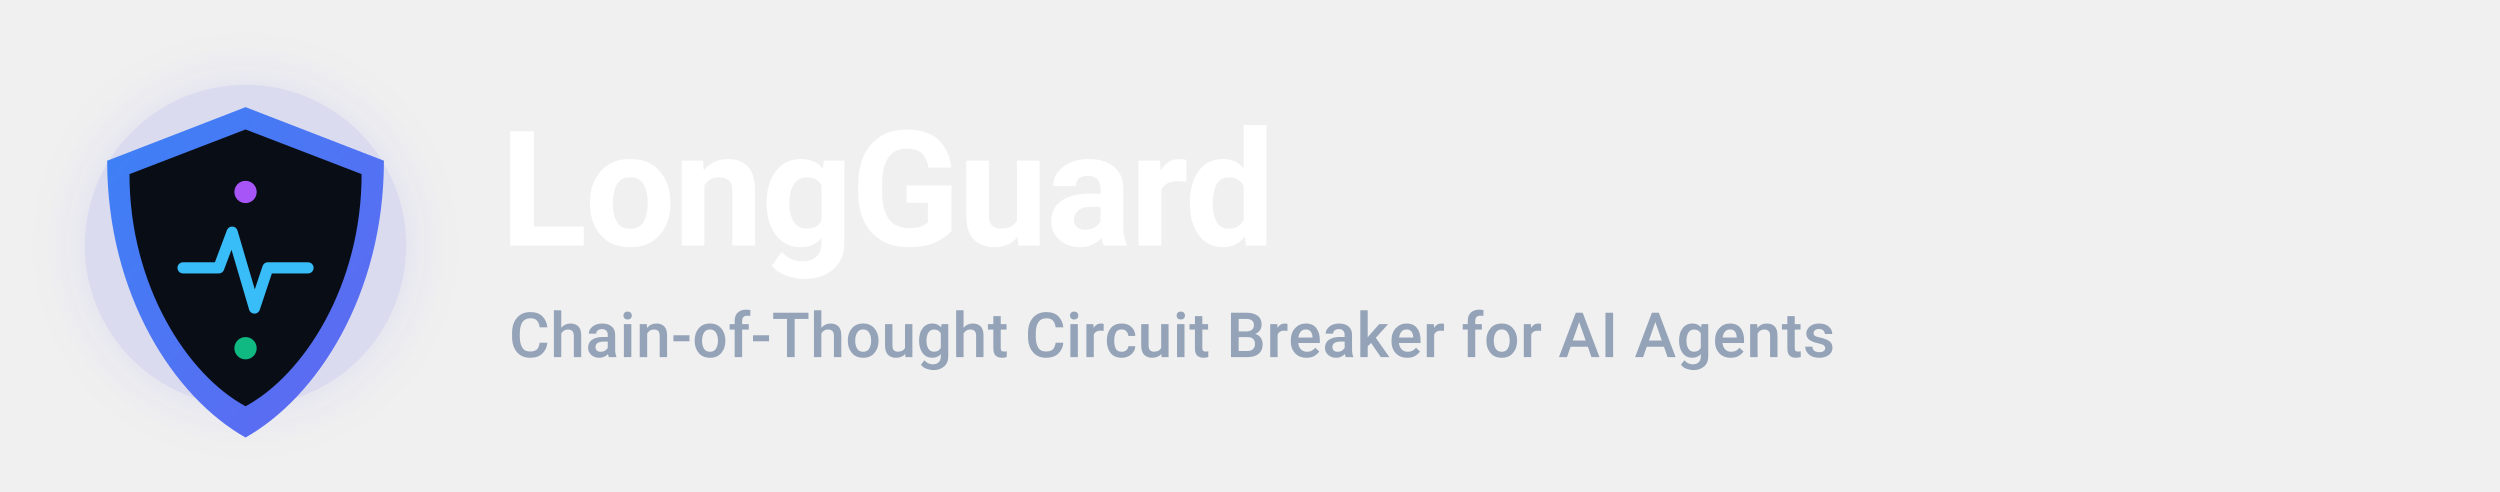
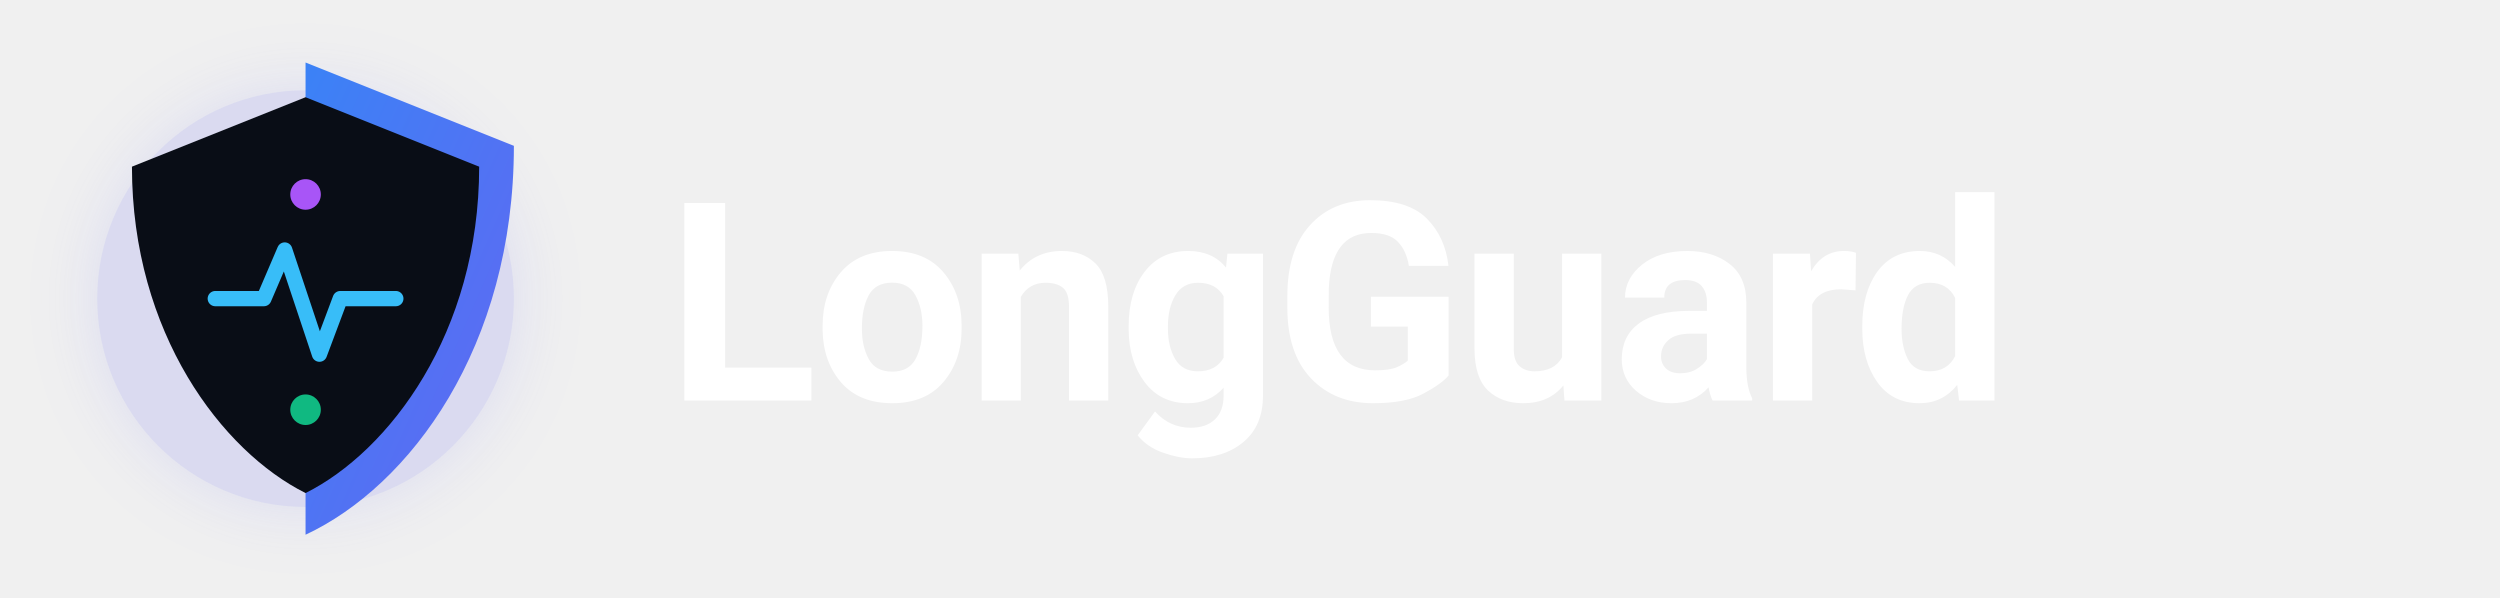
- <svg xmlns="http://www.w3.org/2000/svg" viewBox="0 0 560 110" width="100%" height="100%" style="background: transparent; font-family: -apple-system, BlinkMacSystemFont, 'Segoe UI', Roboto, Helvetica, Arial, sans-serif;">
+ <svg xmlns="http://www.w3.org/2000/svg" viewBox="0 0 360 86" width="100%" height="100%" style="background: transparent; font-family: -apple-system, BlinkMacSystemFont, 'Segoe UI', Roboto, Helvetica, Arial, sans-serif;">
  <defs>
    <linearGradient id="shieldGrad" x1="0%" y1="0%" x2="100%" y2="100%">
      <stop offset="0%" stop-color="#3b82f6" />
      <stop offset="100%" stop-color="#6366f1" />
    </linearGradient>
    <filter id="softGlow" x="-20%" y="-20%" width="140%" height="140%">
-       <feGaussianBlur stdDeviation="6" result="blur" />
+       <feGaussianBlur stdDeviation="5" result="blur" />
      <feComposite in="SourceGraphic" in2="blur" operator="over" />
    </filter>
  </defs>
-   <g transform="translate(10, 10)">
-     <circle cx="45" cy="45" r="36" fill="#6366f1" opacity="0.15" filter="url(#softGlow)" />
-     <path d="M 45 14 L 76 26 C 76 56 61 79 45 88 C 29 79 14 56 14 26 Z" fill="url(#shieldGrad)" />
-     <path d="M 45 19 L 71 29 C 71 54 58 74 45 81 C 32 74 19 54 19 29 Z" fill="#090d16" />
-     <path d="M 31 50 L 39 50 L 42 42 L 47 59 L 50 50 L 59 50" stroke="#38bdf8" stroke-width="2.5" stroke-linecap="round" stroke-linejoin="round" fill="none" />
-     <circle cx="45" cy="33" r="2.5" fill="#a855f7" />
-     <circle cx="45" cy="68" r="2.5" fill="#10b981" />
+   <g transform="translate(8, 0)">
+     <circle cx="36" cy="43" r="30" fill="#6366f1" opacity="0.16" filter="url(#softGlow)" />
+     <path d="M 36 9 L 66 21 C 66 50 51 70 36 77 C 21 70 6 21 Z" fill="url(#shieldGrad)" />
+     <path d="M 36 14 L 61 24 C 61 48 48 65 36 71 C 24 65 11 48 11 24 Z" fill="#090d16" />
+     <path d="M 23 43 L 30 43 L 33 36 L 38 51 L 41 43 L 49 43" stroke="#38bdf8" stroke-width="2.2" stroke-linecap="round" stroke-linejoin="round" fill="none" />
+     <circle cx="36" cy="28" r="2.2" fill="#a855f7" />
+     <circle cx="36" cy="59" r="2.2" fill="#10b981" />
  </g>
-   <text x="112" y="55" fill="#ffffff" font-size="36" font-weight="700" letter-spacing="-0.5">LongGuard</text>
-   <text x="114" y="80" fill="#94a3b8" font-size="14" font-weight="500" letter-spacing="0.1">Chain-of-Thought Circuit Breaker for AI Agents</text>
+   <text x="96" y="44" fill="#ffffff" font-size="40" font-weight="700" letter-spacing="-0.5" dominant-baseline="central">LongGuard</text>
</svg>
